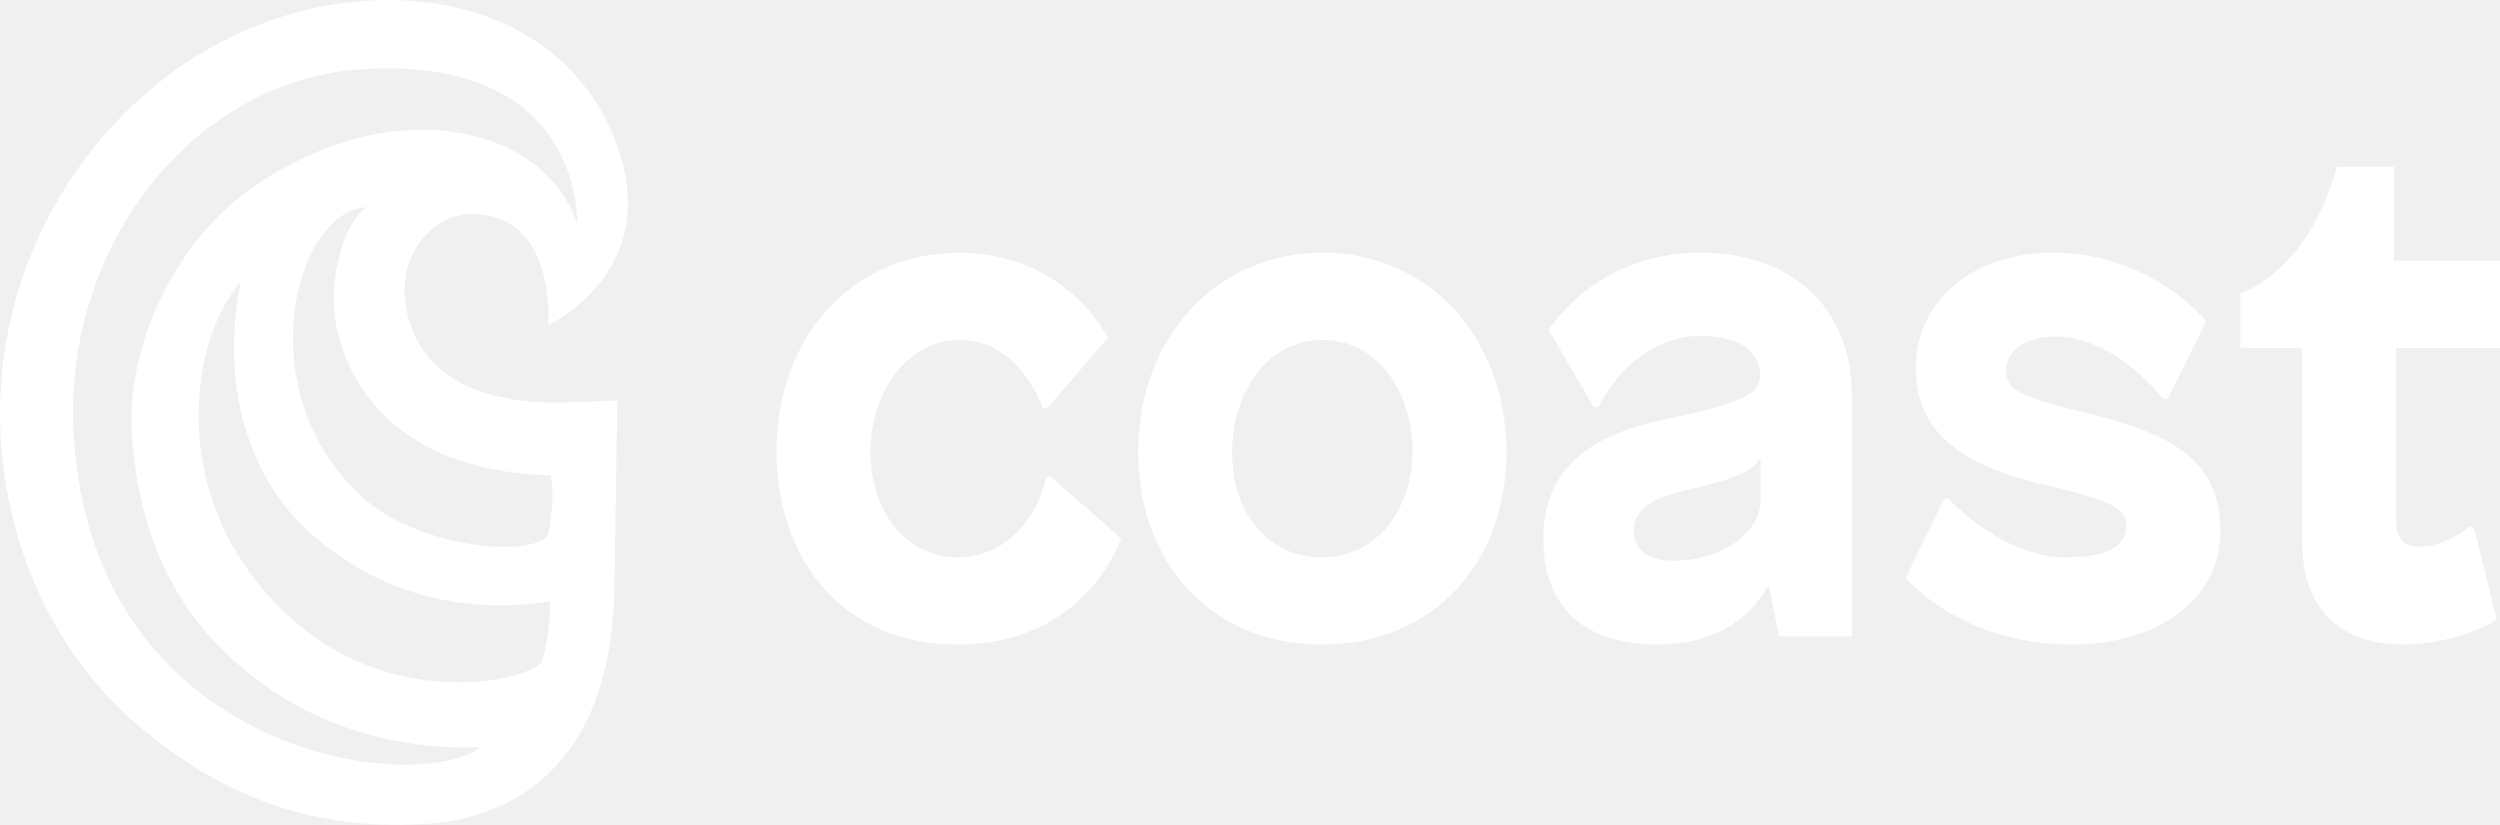
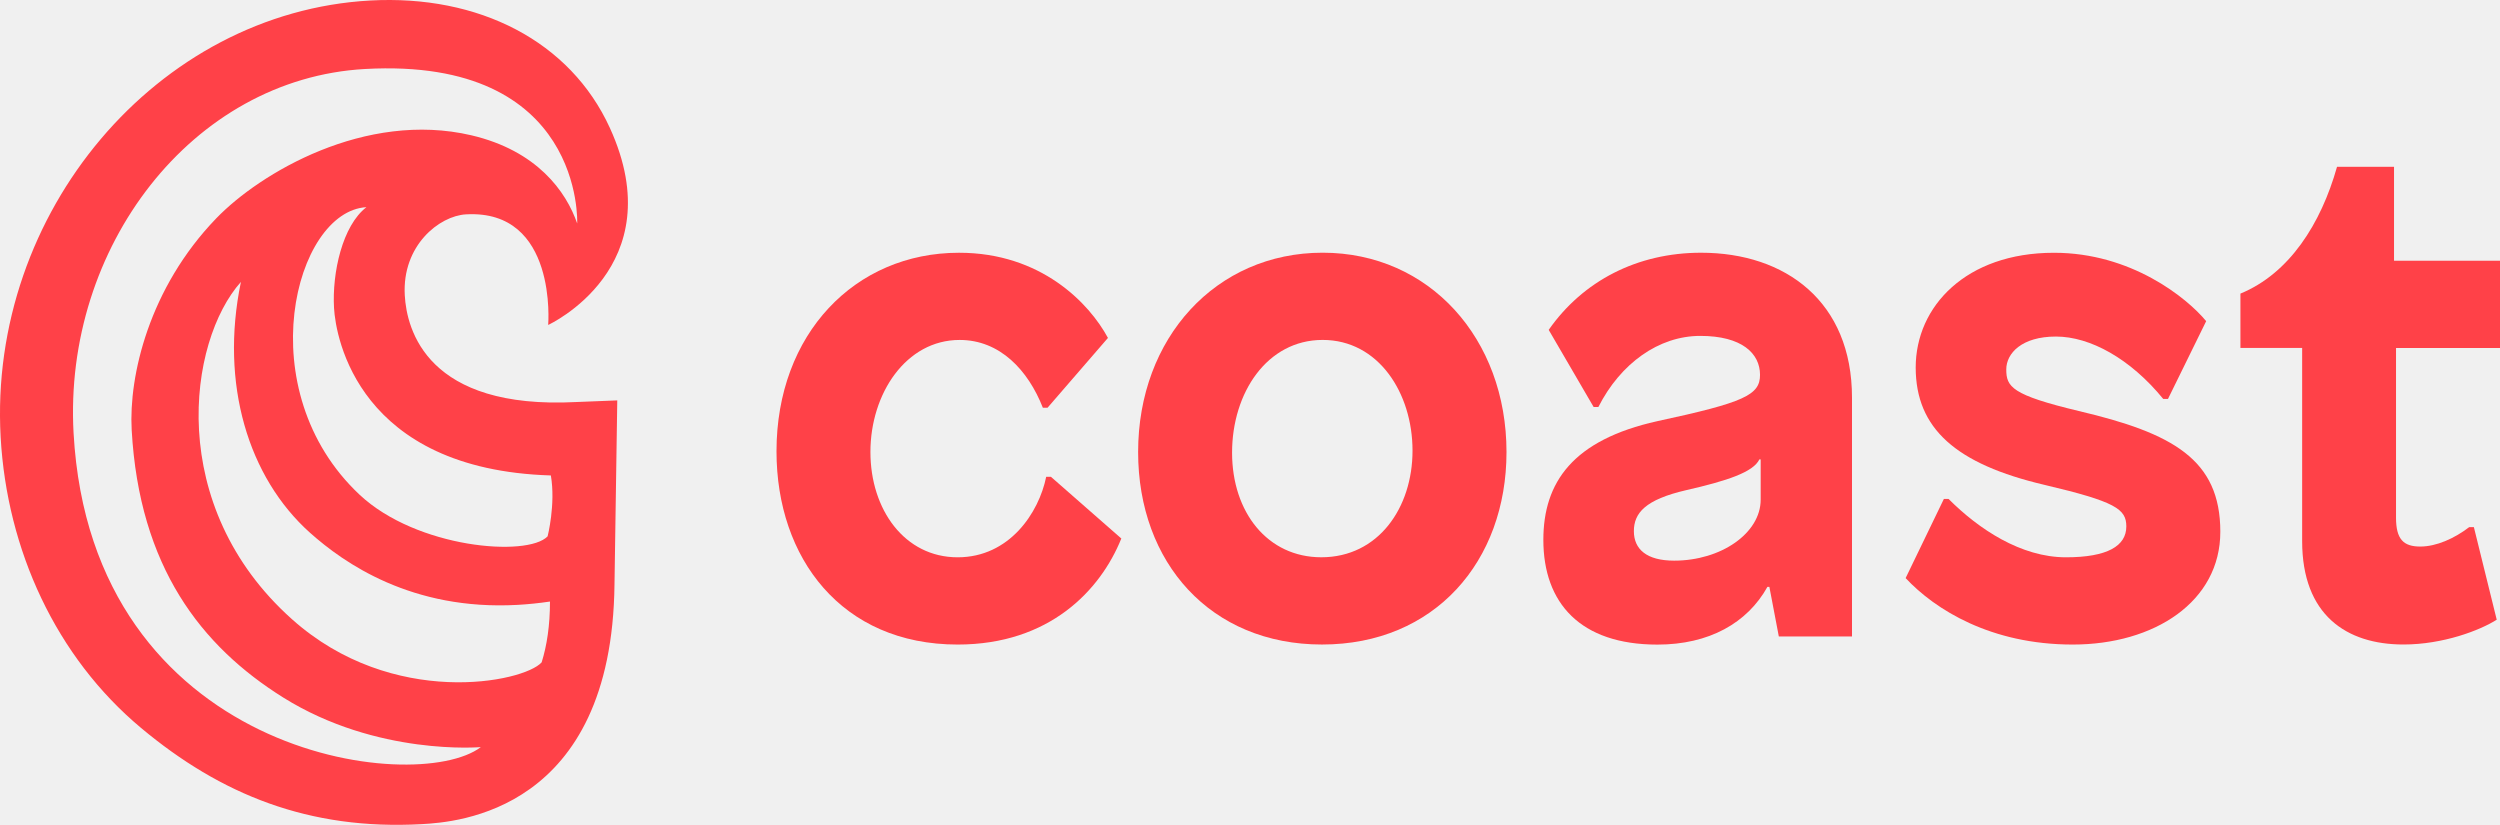
- <svg xmlns="http://www.w3.org/2000/svg" version="1.1" id="Layer_1" x="0px" y="0px" width="100px" height="32.993px" viewBox="-30 3.503 100 32.993" enable-background="new -30 3.503 100 32.993" xml:space="preserve">
+ <svg xmlns="http://www.w3.org/2000/svg" version="1.1" id="Layer_1" x="0px" y="0px" width="100px" height="32.993px" viewBox="0 0 100 32.993" enable-background="new 0 0 100 32.993" xml:space="preserve">
  <g>
    <g>
-       <path fill="#FFFFFF" d="M-5.603,8.622c-1.583-3.469-5.241-5.341-9.596-5.098c-8.51,0.474-15.276,8.473-14.774,17.465    c0.252,4.512,2.215,8.793,5.62,11.635c3.183,2.658,6.708,4.096,11.226,3.844c1.372-0.076,7.614-0.492,7.708-9.604l0.111-7.345    l-1.638,0.065c-5.962,0.31-6.785-2.882-6.862-4.269c-0.112-1.991,1.38-3.178,2.452-3.237c3.67-0.205,3.284,4.424,3.284,4.424    S-3.057,14.201-5.603,8.622z M-8.334,29.996c-0.719,0.804-5.963,1.875-9.989-1.726c-5.062-4.525-4.167-11.11-2.04-13.491    c-0.849,4.082,0.297,7.827,2.764,10.034c1.357,1.211,4.069,3.121,8.307,2.884c0.415-0.023,0.848-0.068,1.292-0.132    C-8.001,28.524-8.124,29.328-8.334,29.996z M-7.966,22.521c0.198,1.145-0.129,2.435-0.129,2.435    c-0.808,0.841-5.233,0.479-7.519-1.663c-4.456-4.179-2.596-11.343,0.271-11.503c-0.964,0.744-1.375,2.625-1.296,4.029    C-16.572,17.028-15.65,22.285-7.966,22.521z M-11.149,8.914c-4.237-0.99-8.446,1.505-10.2,3.322    c-2.69,2.787-3.504,6.301-3.384,8.462c0.306,5.478,2.78,8.654,6.064,10.707c3.758,2.348,7.903,1.983,7.903,1.983    c-2.606,1.972-15.571,0.362-16.291-12.562c-0.413-7.412,4.728-14.176,11.655-14.563c8.783-0.49,8.49,6.179,8.49,6.179    C-7.355,11.161-8.518,9.53-11.149,8.914z" />
-     </g>
-     <g>
-       <path fill="#FFFFFF" d="M14.319,17.02l-2.416,2.792h-0.188c-0.59-1.503-1.718-2.711-3.328-2.711c-2.146,0-3.569,2.147-3.569,4.482    c0,2.308,1.369,4.212,3.489,4.212c2.066,0,3.247-1.77,3.542-3.22h0.188l2.817,2.469c-0.832,2.067-2.871,4.241-6.547,4.241    c-4.643,0-7.246-3.463-7.246-7.729c0-4.696,3.14-7.943,7.299-7.943C11.635,13.611,13.568,15.625,14.319,17.02z" />
-       <path fill="#FFFFFF" d="M30.26,21.582c0,4.373-2.873,7.702-7.381,7.702c-4.455,0-7.353-3.274-7.353-7.702    c0-4.562,3.113-7.971,7.38-7.971C27.173,13.611,30.26,17.046,30.26,21.582z M19.283,21.609c0,2.387,1.422,4.185,3.569,4.185    c2.283,0,3.649-1.984,3.649-4.265c0-2.309-1.366-4.429-3.595-4.429C20.679,17.1,19.283,19.22,19.283,21.609z" />
-       <path fill="#FFFFFF" d="M44.08,19.408v9.554h-2.926l-0.378-1.985h-0.079c-0.805,1.448-2.335,2.308-4.401,2.308    c-3.086,0-4.562-1.664-4.562-4.187c0-2.309,1.182-3.999,4.562-4.75c3.489-0.751,4.106-1.046,4.106-1.852    c0-0.858-0.727-1.557-2.389-1.557s-3.193,1.101-4.078,2.844h-0.189l-1.798-3.086c1.369-1.958,3.542-3.086,6.093-3.086    C41.422,13.611,44.08,15.57,44.08,19.408z M40.375,21.877c-0.241,0.51-1.287,0.858-2.926,1.232    c-1.636,0.378-2.093,0.915-2.093,1.64c0,0.724,0.512,1.18,1.611,1.18c1.878,0,3.461-1.1,3.461-2.441v-1.61H40.375z" />
-       <path fill="#FFFFFF" d="M58.247,16.349l-1.528,3.112h-0.189c-1.315-1.61-2.925-2.495-4.294-2.495    c-1.368,0-1.986,0.672-1.986,1.315c0,0.698,0.217,1.02,2.899,1.663c3.757,0.885,5.664,1.933,5.664,4.832    c0,2.79-2.632,4.509-5.905,4.509c-3.274,0-5.502-1.396-6.683-2.657l1.53-3.167h0.188c1.205,1.207,2.896,2.334,4.694,2.334    c1.665,0,2.416-0.457,2.416-1.234c0-0.697-0.429-0.992-3.274-1.663c-3.541-0.832-5.152-2.254-5.152-4.696s2.014-4.589,5.528-4.589    C55.242,13.611,57.469,15.41,58.247,16.349z" />
-       <path fill="#FFFFFF" d="M70,13.933v3.489h-4.159v6.79c0,0.859,0.295,1.154,0.967,1.154c0.645,0,1.367-0.323,1.96-0.777h0.186    l0.914,3.702c-0.673,0.428-2.147,0.993-3.731,0.993c-2.281,0-4.052-1.182-4.052-4.134v-7.729h-2.469v-2.174    c1.958-0.804,3.221-2.791,3.865-5.071h2.28v3.756H70z" />
+       <g>
+         <path fill="#FF4148" d="M24.396,5.119C22.813,1.65,19.156-0.222,14.8,0.021C6.291,0.495-0.476,8.494,0.026,17.486     c0.252,4.512,2.215,8.793,5.62,11.635c3.183,2.658,6.708,4.096,11.226,3.844c1.372-0.075,7.614-0.491,7.708-9.604l0.111-7.345     l-1.638,0.065c-5.962,0.31-6.785-2.882-6.862-4.27c-0.112-1.991,1.38-3.178,2.452-3.237c3.67-0.205,3.284,4.424,3.284,4.424     S26.942,10.698,24.396,5.119z M21.666,26.494c-0.719,0.803-5.963,1.875-9.989-1.727c-5.062-4.525-4.167-11.109-2.04-13.491     C8.788,15.358,9.934,19.103,12.4,21.31c1.357,1.211,4.069,3.121,8.307,2.885c0.415-0.023,0.848-0.068,1.292-0.133     C21.999,25.021,21.875,25.826,21.666,26.494z M22.034,19.018c0.198,1.146-0.129,2.435-0.129,2.435     c-0.808,0.842-5.233,0.479-7.519-1.662C9.93,15.611,11.79,8.447,14.657,8.287c-0.964,0.744-1.375,2.625-1.296,4.029     C13.428,13.525,14.35,18.783,22.034,19.018z M18.851,5.411c-4.237-0.99-8.446,1.505-10.2,3.322     c-2.69,2.787-3.504,6.302-3.384,8.462c0.306,5.479,2.78,8.654,6.064,10.707c3.758,2.348,7.903,1.982,7.903,1.982     c-2.606,1.973-15.571,0.363-16.291-12.561C2.529,9.911,7.67,3.147,14.598,2.76c8.783-0.49,8.49,6.179,8.49,6.179     C22.645,7.658,21.481,6.027,18.851,5.411z" />
+       </g>
+       <g>
+         <path fill="#FF4148" d="M44.318,13.517l-2.416,2.792h-0.188c-0.59-1.503-1.718-2.711-3.328-2.711     c-2.146,0-3.569,2.147-3.569,4.481c0,2.309,1.369,4.213,3.489,4.213c2.066,0,3.247-1.771,3.542-3.221h0.188l2.817,2.469     c-0.832,2.067-2.871,4.242-6.547,4.242c-4.643,0-7.246-3.463-7.246-7.729c0-4.696,3.14-7.943,7.299-7.943     C41.634,10.108,43.567,12.122,44.318,13.517z" />
+         <path fill="#FF4148" d="M60.26,18.08c0,4.373-2.873,7.701-7.381,7.701c-4.456,0-7.354-3.273-7.354-7.701     c0-4.562,3.113-7.972,7.381-7.972C57.173,10.108,60.26,13.542,60.26,18.08z M49.283,18.106c0,2.388,1.422,4.185,3.569,4.185     c2.283,0,3.649-1.983,3.649-4.264c0-2.311-1.366-4.43-3.595-4.43C50.679,13.597,49.283,15.716,49.283,18.106z" />
+         <path fill="#FF4148" d="M74.08,15.906v9.553h-2.927l-0.378-1.984h-0.078c-0.806,1.447-2.336,2.309-4.401,2.309     c-3.086,0-4.562-1.664-4.562-4.188c0-2.309,1.183-3.999,4.562-4.75c3.489-0.751,4.105-1.047,4.105-1.852     c0-0.858-0.727-1.558-2.389-1.558s-3.193,1.101-4.078,2.845h-0.188l-1.798-3.086c1.368-1.958,3.542-3.086,6.093-3.086     C71.422,10.108,74.08,12.067,74.08,15.906z M70.375,18.375c-0.241,0.51-1.287,0.857-2.926,1.231     c-1.637,0.378-2.094,0.915-2.094,1.64s0.513,1.18,1.611,1.18c1.878,0,3.461-1.1,3.461-2.439v-1.611H70.375L70.375,18.375z" />
+         <path fill="#FF4148" d="M88.247,12.846l-1.528,3.112h-0.189c-1.314-1.61-2.924-2.496-4.293-2.496     c-1.368,0-1.986,0.671-1.986,1.316c0,0.697,0.217,1.02,2.898,1.662c3.758,0.885,5.664,1.934,5.664,4.832     c0,2.79-2.631,4.51-5.904,4.51c-3.274,0-5.502-1.396-6.684-2.658l1.53-3.166h0.188c1.205,1.207,2.896,2.334,4.694,2.334     c1.665,0,2.416-0.457,2.416-1.234c0-0.697-0.429-0.992-3.273-1.663c-3.542-0.832-5.152-2.254-5.152-4.696     c0-2.442,2.014-4.588,5.527-4.588C85.242,10.108,87.469,11.907,88.247,12.846z" />
+         <path fill="#FF4148" d="M100,10.43v3.489h-4.159v6.789c0,0.859,0.295,1.154,0.968,1.154c0.645,0,1.366-0.322,1.959-0.777h0.187     l0.914,3.703c-0.673,0.428-2.147,0.992-3.731,0.992c-2.281,0-4.052-1.182-4.052-4.134v-7.729h-2.469v-2.173     c1.958-0.804,3.221-2.791,3.864-5.071h2.28v3.756L100,10.43L100,10.43z" />
+       </g>
    </g>
  </g>
</svg>
